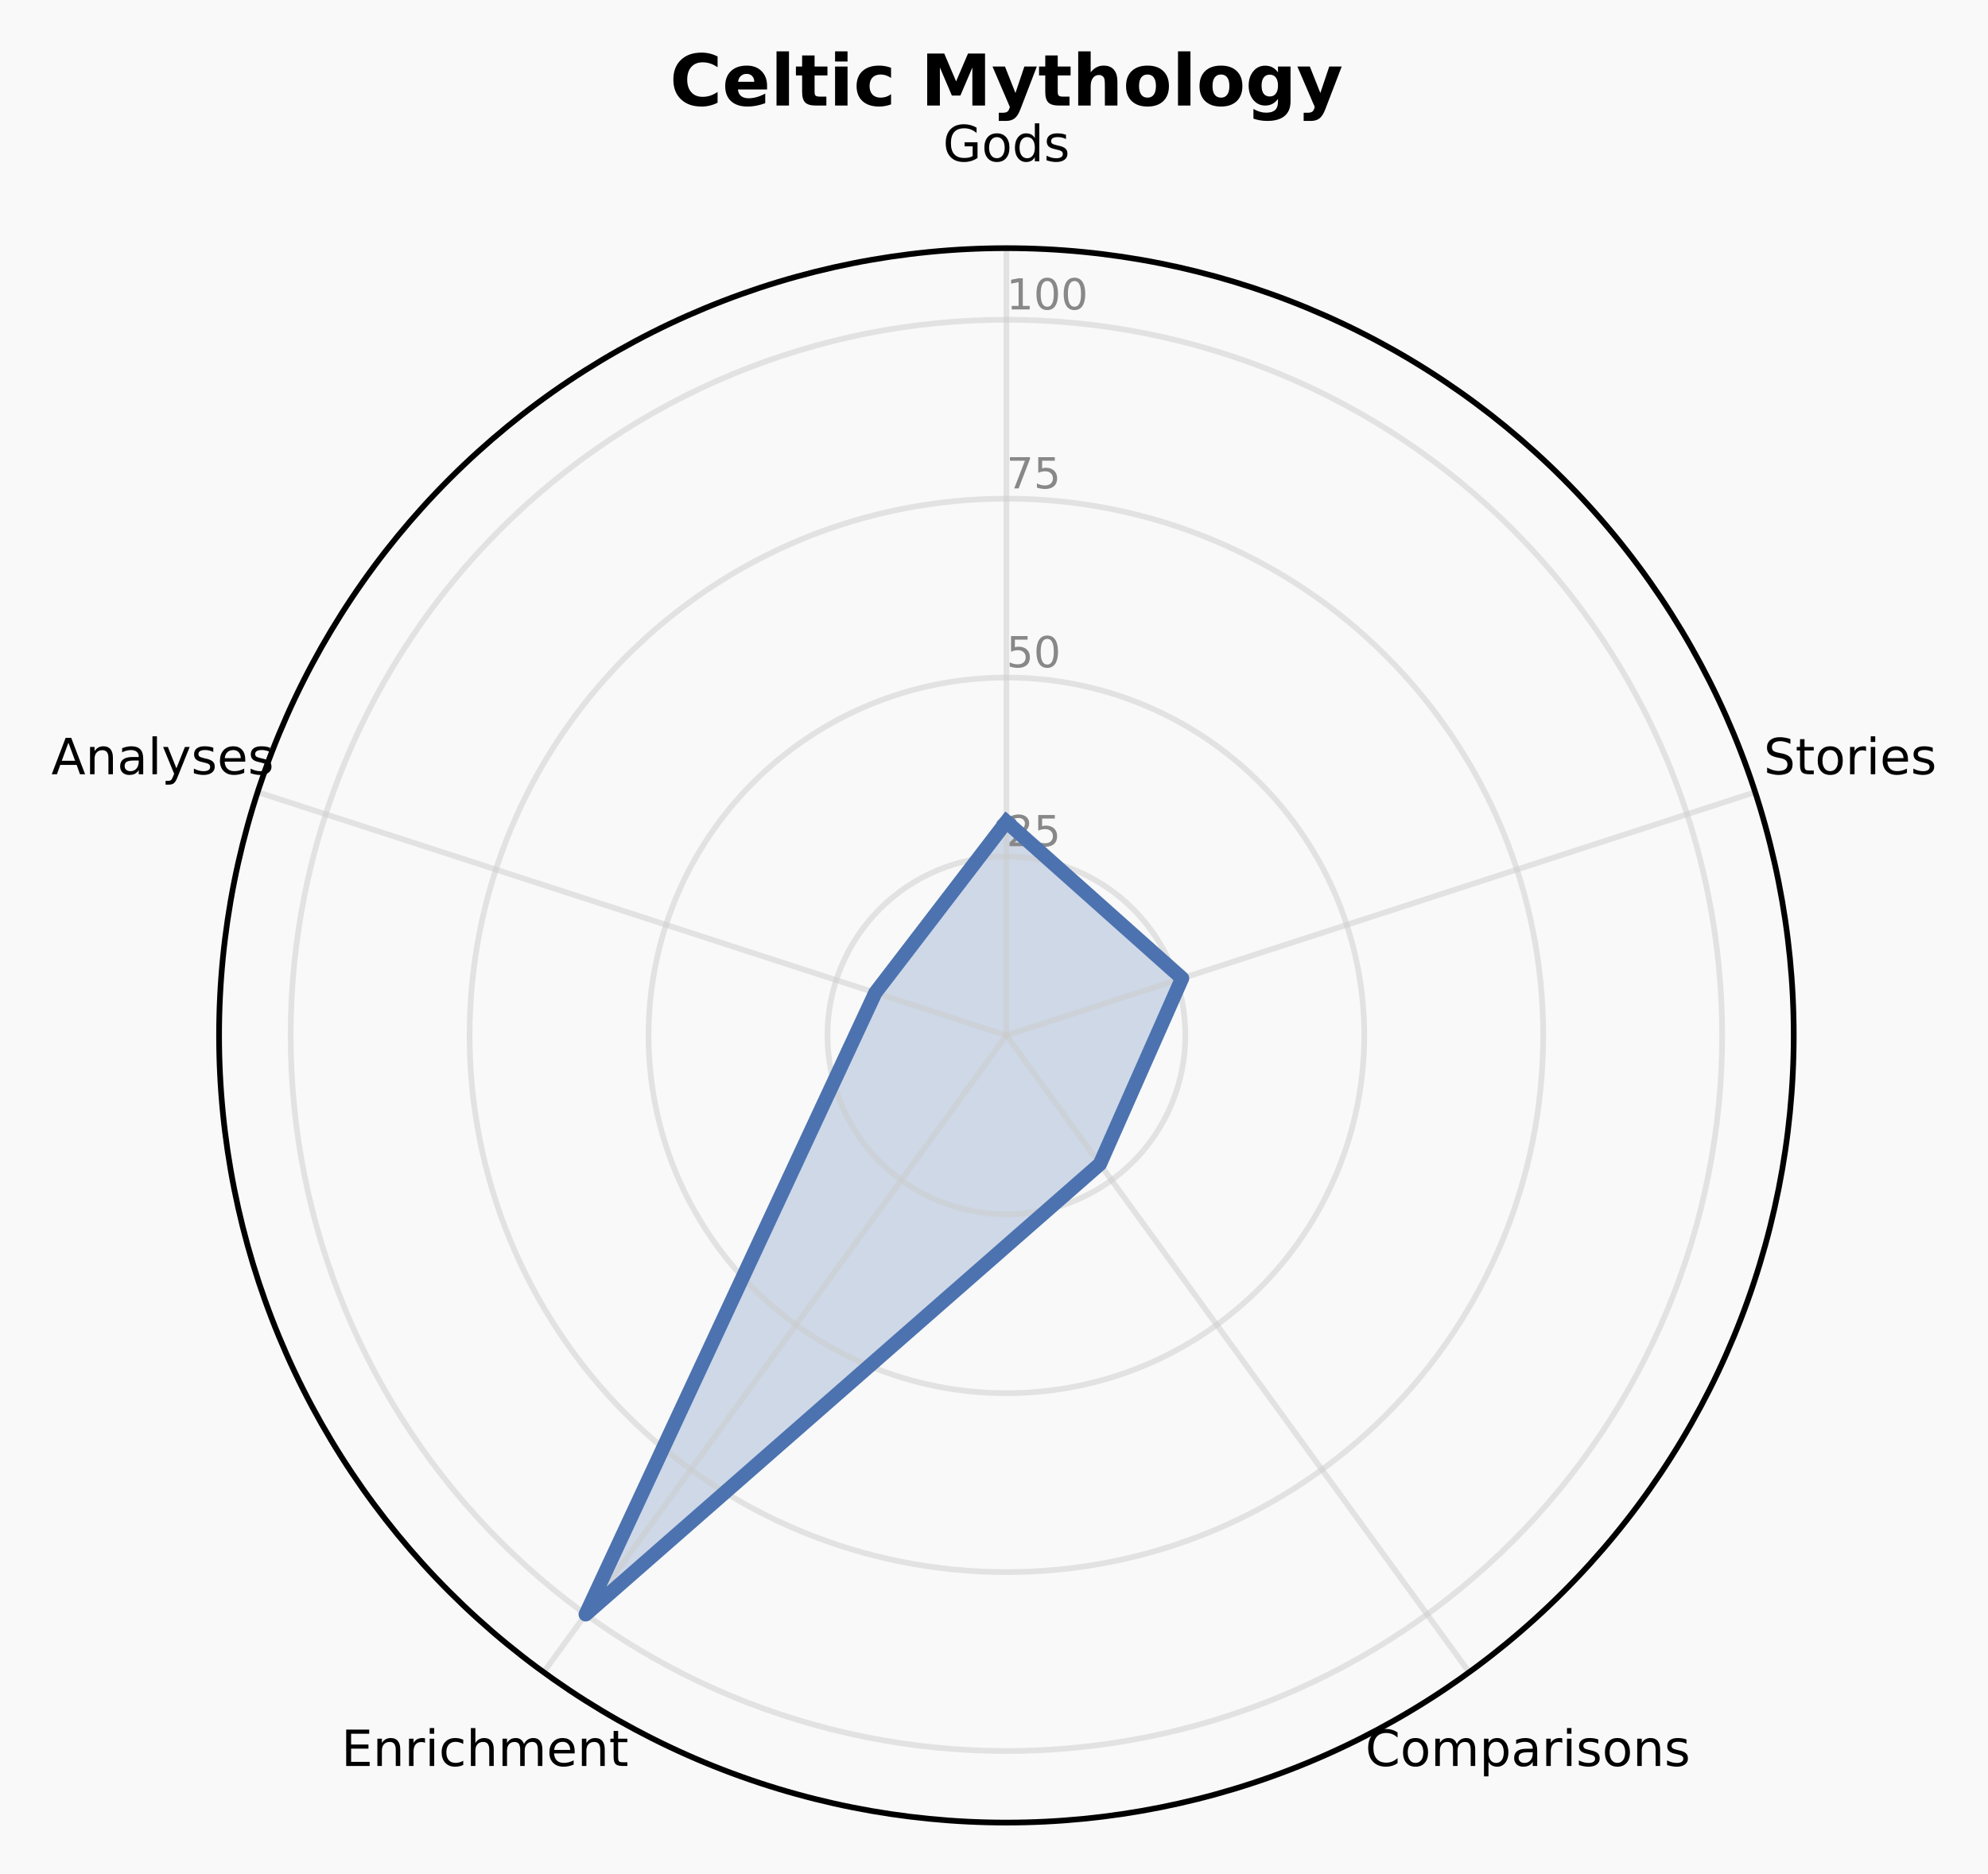
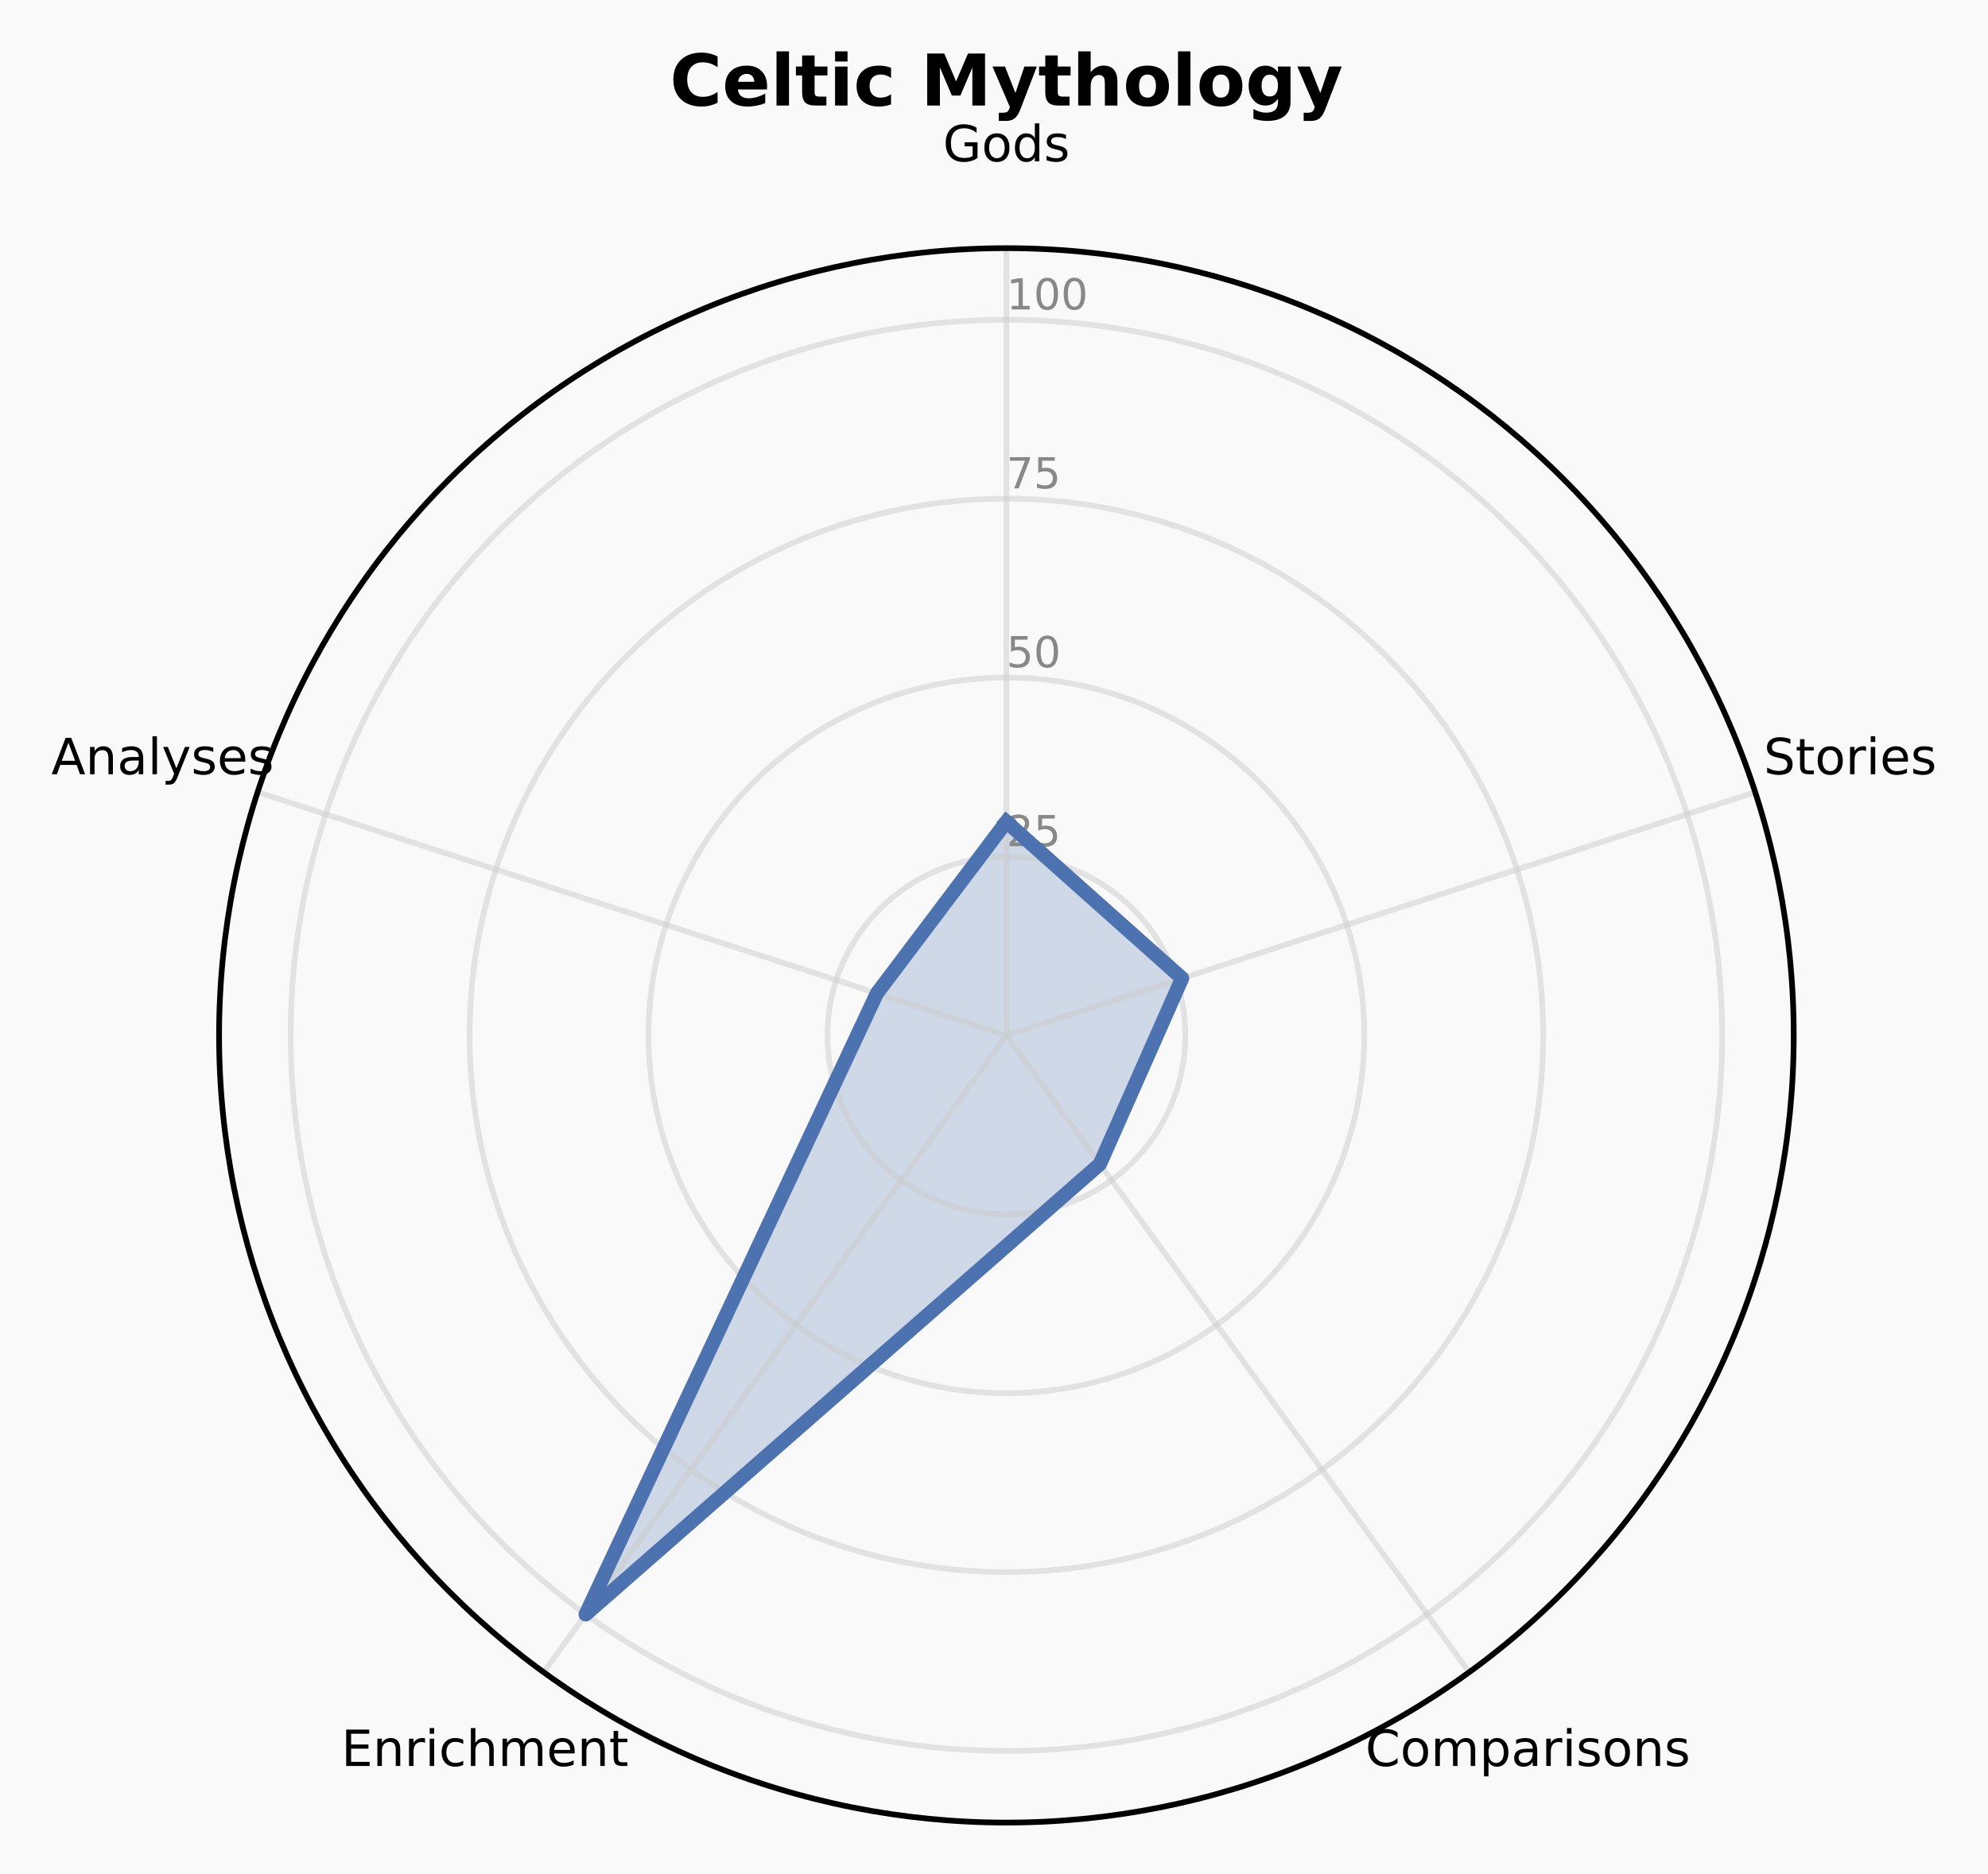
<svg xmlns="http://www.w3.org/2000/svg" xmlns:xlink="http://www.w3.org/1999/xlink" width="278.709pt" height="262.758pt" viewBox="0 0 278.709 262.758" version="1.1">
  <defs>
    <style type="text/css">*{stroke-linejoin: round; stroke-linecap: butt}</style>
  </defs>
  <g id="figure_1">
    <g id="patch_1">
      <path d="M 0 262.758  L 278.709 262.758  L 278.709 0  L 0 0  z " style="fill: #f9f9f9" />
    </g>
    <g id="axes_1">
      <g id="patch_2">
        <path d="M 251.473 145.178  C 251.473 130.683 248.618 116.329 243.071 102.938  C 237.524 89.546 229.393 77.377 219.143 67.128  C 208.894 56.878 196.725 48.748 183.334 43.201  C 169.942 37.654 155.588 34.798 141.093 34.798  C 126.598 34.798 112.244 37.654 98.853 43.201  C 85.461 48.748 73.293 56.878 63.043 67.128  C 52.794 77.377 44.663 89.546 39.116 102.938  C 33.569 116.329 30.714 130.683 30.714 145.178  C 30.714 159.673 33.569 174.027 39.116 187.418  C 44.663 200.81 52.794 212.979 63.043 223.228  C 73.293 233.478 85.461 241.609 98.853 247.155  C 112.244 252.702 126.598 255.558 141.093 255.558  C 155.588 255.558 169.942 252.702 183.334 247.155  C 196.725 241.609 208.894 233.478 219.143 223.228  C 229.393 212.979 237.524 200.81 243.071 187.418  C 248.618 174.027 251.473 159.673 251.473 145.178  M 141.093 145.178  C 141.093 145.178 141.093 145.178 141.093 145.178  C 141.093 145.178 141.093 145.178 141.093 145.178  C 141.093 145.178 141.093 145.178 141.093 145.178  C 141.093 145.178 141.093 145.178 141.093 145.178  C 141.093 145.178 141.093 145.178 141.093 145.178  C 141.093 145.178 141.093 145.178 141.093 145.178  C 141.093 145.178 141.093 145.178 141.093 145.178  C 141.093 145.178 141.093 145.178 141.093 145.178  C 141.093 145.178 141.093 145.178 141.093 145.178  C 141.093 145.178 141.093 145.178 141.093 145.178  C 141.093 145.178 141.093 145.178 141.093 145.178  C 141.093 145.178 141.093 145.178 141.093 145.178  C 141.093 145.178 141.093 145.178 141.093 145.178  C 141.093 145.178 141.093 145.178 141.093 145.178  C 141.093 145.178 141.093 145.178 141.093 145.178  C 141.093 145.178 141.093 145.178 141.093 145.178  z " style="fill: #f9f9f9" />
      </g>
      <g id="patch_3">
-         <path d="M 141.093 115.224  L 165.721 137.176  L 154.2 163.218  L 82.112 226.359  L 122.718 139.207  z " clip-path="url(#p49d25f584b)" style="fill: #4c72b0; opacity: 0.25; stroke: #4c72b0; stroke-linejoin: miter" />
+         <path d="M 141.093 115.224  L 165.721 137.176  L 154.2 163.218  L 82.112 226.359  L 122.943 139.281  z " clip-path="url(#pc74f98b4a0)" style="fill: #4c72b0; opacity: 0.25; stroke: #4c72b0; stroke-linejoin: miter" />
      </g>
      <g id="matplotlib.axis_1">
        <g id="xtick_1">
          <g id="line2d_1">
-             <path d="M 141.093 145.178  L 141.093 34.798  " clip-path="url(#p49d25f584b)" style="fill: none; stroke: #cccccc; stroke-opacity: 0.5; stroke-width: 0.8; stroke-linecap: square" />
+             <path d="M 141.093 145.178  L 141.093 34.798  " clip-path="url(#pc74f98b4a0)" style="fill: none; stroke: #cccccc; stroke-opacity: 0.5; stroke-width: 0.8; stroke-linecap: square" />
          </g>
          <g id="text_1">
            <g transform="translate(132.1945 22.61707) scale(0.07 -0.07)">
              <defs>
                <path id="DejaVuSans-2a" d="M 3809 666  L 3809 1919  L 2778 1919  L 2778 2438  L 4434 2438  L 4434 434  Q 4069 175 3628 42  Q 3188 -91 2688 -91  Q 1594 -91 976 548  Q 359 1188 359 2328  Q 359 3472 976 4111  Q 1594 4750 2688 4750  Q 3144 4750 3555 4637  Q 3966 4525 4313 4306  L 4313 3634  Q 3963 3931 3569 4081  Q 3175 4231 2741 4231  Q 1884 4231 1454 3753  Q 1025 3275 1025 2328  Q 1025 1384 1454 906  Q 1884 428 2741 428  Q 3075 428 3337 486  Q 3600 544 3809 666  z " transform="scale(0.015625)" />
                <path id="DejaVuSans-52" d="M 1959 3097  Q 1497 3097 1228 2736  Q 959 2375 959 1747  Q 959 1119 1226 758  Q 1494 397 1959 397  Q 2419 397 2687 759  Q 2956 1122 2956 1747  Q 2956 2369 2687 2733  Q 2419 3097 1959 3097  z M 1959 3584  Q 2709 3584 3137 3096  Q 3566 2609 3566 1747  Q 3566 888 3137 398  Q 2709 -91 1959 -91  Q 1206 -91 779 398  Q 353 888 353 1747  Q 353 2609 779 3096  Q 1206 3584 1959 3584  z " transform="scale(0.015625)" />
                <path id="DejaVuSans-47" d="M 2906 2969  L 2906 4863  L 3481 4863  L 3481 0  L 2906 0  L 2906 525  Q 2725 213 2448 61  Q 2172 -91 1784 -91  Q 1150 -91 751 415  Q 353 922 353 1747  Q 353 2572 751 3078  Q 1150 3584 1784 3584  Q 2172 3584 2448 3432  Q 2725 3281 2906 2969  z M 947 1747  Q 947 1113 1208 752  Q 1469 391 1925 391  Q 2381 391 2643 752  Q 2906 1113 2906 1747  Q 2906 2381 2643 2742  Q 2381 3103 1925 3103  Q 1469 3103 1208 2742  Q 947 2381 947 1747  z " transform="scale(0.015625)" />
                <path id="DejaVuSans-56" d="M 2834 3397  L 2834 2853  Q 2591 2978 2328 3040  Q 2066 3103 1784 3103  Q 1356 3103 1142 2972  Q 928 2841 928 2578  Q 928 2378 1081 2264  Q 1234 2150 1697 2047  L 1894 2003  Q 2506 1872 2764 1633  Q 3022 1394 3022 966  Q 3022 478 2636 193  Q 2250 -91 1575 -91  Q 1294 -91 989 -36  Q 684 19 347 128  L 347 722  Q 666 556 975 473  Q 1284 391 1588 391  Q 1994 391 2212 530  Q 2431 669 2431 922  Q 2431 1156 2273 1281  Q 2116 1406 1581 1522  L 1381 1569  Q 847 1681 609 1914  Q 372 2147 372 2553  Q 372 3047 722 3315  Q 1072 3584 1716 3584  Q 2034 3584 2315 3537  Q 2597 3491 2834 3397  z " transform="scale(0.015625)" />
              </defs>
              <use xlink:href="#DejaVuSans-2a" />
              <use xlink:href="#DejaVuSans-52" transform="translate(77.48438 0)" />
              <use xlink:href="#DejaVuSans-47" transform="translate(138.6719 0)" />
              <use xlink:href="#DejaVuSans-56" transform="translate(202.1562 0)" />
            </g>
          </g>
        </g>
        <g id="xtick_2">
          <g id="line2d_2">
-             <path d="M 141.093 145.178  L 246.07 111.069  " clip-path="url(#p49d25f584b)" style="fill: none; stroke: #cccccc; stroke-opacity: 0.5; stroke-width: 0.8; stroke-linecap: square" />
+             <path d="M 141.093 145.178  L 246.07 111.069  " clip-path="url(#pc74f98b4a0)" style="fill: none; stroke: #cccccc; stroke-opacity: 0.5; stroke-width: 0.8; stroke-linecap: square" />
          </g>
          <g id="text_2">
            <g transform="translate(247.2616 108.5613) scale(0.07 -0.07)">
              <defs>
                <path id="DejaVuSans-36" d="M 3425 4513  L 3425 3897  Q 3066 4069 2747 4153  Q 2428 4238 2131 4238  Q 1616 4238 1336 4038  Q 1056 3838 1056 3469  Q 1056 3159 1242 3001  Q 1428 2844 1947 2747  L 2328 2669  Q 3034 2534 3370 2195  Q 3706 1856 3706 1288  Q 3706 609 3251 259  Q 2797 -91 1919 -91  Q 1588 -91 1214 -16  Q 841 59 441 206  L 441 856  Q 825 641 1194 531  Q 1563 422 1919 422  Q 2459 422 2753 634  Q 3047 847 3047 1241  Q 3047 1584 2836 1778  Q 2625 1972 2144 2069  L 1759 2144  Q 1053 2284 737 2584  Q 422 2884 422 3419  Q 422 4038 858 4394  Q 1294 4750 2059 4750  Q 2388 4750 2728 4690  Q 3069 4631 3425 4513  z " transform="scale(0.015625)" />
                <path id="DejaVuSans-57" d="M 1172 4494  L 1172 3500  L 2356 3500  L 2356 3053  L 1172 3053  L 1172 1153  Q 1172 725 1289 603  Q 1406 481 1766 481  L 2356 481  L 2356 0  L 1766 0  Q 1100 0 847 248  Q 594 497 594 1153  L 594 3053  L 172 3053  L 172 3500  L 594 3500  L 594 4494  L 1172 4494  z " transform="scale(0.015625)" />
                <path id="DejaVuSans-55" d="M 2631 2963  Q 2534 3019 2420 3045  Q 2306 3072 2169 3072  Q 1681 3072 1420 2755  Q 1159 2438 1159 1844  L 1159 0  L 581 0  L 581 3500  L 1159 3500  L 1159 2956  Q 1341 3275 1631 3429  Q 1922 3584 2338 3584  Q 2397 3584 2469 3576  Q 2541 3569 2628 3553  L 2631 2963  z " transform="scale(0.015625)" />
                <path id="DejaVuSans-4c" d="M 603 3500  L 1178 3500  L 1178 0  L 603 0  L 603 3500  z M 603 4863  L 1178 4863  L 1178 4134  L 603 4134  L 603 4863  z " transform="scale(0.015625)" />
                <path id="DejaVuSans-48" d="M 3597 1894  L 3597 1613  L 953 1613  Q 991 1019 1311 708  Q 1631 397 2203 397  Q 2534 397 2845 478  Q 3156 559 3463 722  L 3463 178  Q 3153 47 2828 -22  Q 2503 -91 2169 -91  Q 1331 -91 842 396  Q 353 884 353 1716  Q 353 2575 817 3079  Q 1281 3584 2069 3584  Q 2775 3584 3186 3129  Q 3597 2675 3597 1894  z M 3022 2063  Q 3016 2534 2758 2815  Q 2500 3097 2075 3097  Q 1594 3097 1305 2825  Q 1016 2553 972 2059  L 3022 2063  z " transform="scale(0.015625)" />
              </defs>
              <use xlink:href="#DejaVuSans-36" />
              <use xlink:href="#DejaVuSans-57" transform="translate(63.48438 0)" />
              <use xlink:href="#DejaVuSans-52" transform="translate(102.6875 0)" />
              <use xlink:href="#DejaVuSans-55" transform="translate(163.875 0)" />
              <use xlink:href="#DejaVuSans-4c" transform="translate(204.9844 0)" />
              <use xlink:href="#DejaVuSans-48" transform="translate(232.7656 0)" />
              <use xlink:href="#DejaVuSans-56" transform="translate(294.2969 0)" />
            </g>
          </g>
        </g>
        <g id="xtick_3">
          <g id="line2d_3">
-             <path d="M 141.093 145.178  L 205.973 234.477  " clip-path="url(#p49d25f584b)" style="fill: none; stroke: #cccccc; stroke-opacity: 0.5; stroke-width: 0.8; stroke-linecap: square" />
+             <path d="M 141.093 145.178  L 205.973 234.477  " clip-path="url(#pc74f98b4a0)" style="fill: none; stroke: #cccccc; stroke-opacity: 0.5; stroke-width: 0.8; stroke-linecap: square" />
          </g>
          <g id="text_3">
            <g transform="translate(191.4228 247.6219) scale(0.07 -0.07)">
              <defs>
                <path id="DejaVuSans-26" d="M 4122 4306  L 4122 3641  Q 3803 3938 3442 4084  Q 3081 4231 2675 4231  Q 1875 4231 1450 3742  Q 1025 3253 1025 2328  Q 1025 1406 1450 917  Q 1875 428 2675 428  Q 3081 428 3442 575  Q 3803 722 4122 1019  L 4122 359  Q 3791 134 3420 21  Q 3050 -91 2638 -91  Q 1578 -91 968 557  Q 359 1206 359 2328  Q 359 3453 968 4101  Q 1578 4750 2638 4750  Q 3056 4750 3426 4639  Q 3797 4528 4122 4306  z " transform="scale(0.015625)" />
                <path id="DejaVuSans-50" d="M 3328 2828  Q 3544 3216 3844 3400  Q 4144 3584 4550 3584  Q 5097 3584 5394 3201  Q 5691 2819 5691 2113  L 5691 0  L 5113 0  L 5113 2094  Q 5113 2597 4934 2840  Q 4756 3084 4391 3084  Q 3944 3084 3684 2787  Q 3425 2491 3425 1978  L 3425 0  L 2847 0  L 2847 2094  Q 2847 2600 2669 2842  Q 2491 3084 2119 3084  Q 1678 3084 1418 2786  Q 1159 2488 1159 1978  L 1159 0  L 581 0  L 581 3500  L 1159 3500  L 1159 2956  Q 1356 3278 1631 3431  Q 1906 3584 2284 3584  Q 2666 3584 2933 3390  Q 3200 3197 3328 2828  z " transform="scale(0.015625)" />
                <path id="DejaVuSans-53" d="M 1159 525  L 1159 -1331  L 581 -1331  L 581 3500  L 1159 3500  L 1159 2969  Q 1341 3281 1617 3432  Q 1894 3584 2278 3584  Q 2916 3584 3314 3078  Q 3713 2572 3713 1747  Q 3713 922 3314 415  Q 2916 -91 2278 -91  Q 1894 -91 1617 61  Q 1341 213 1159 525  z M 3116 1747  Q 3116 2381 2855 2742  Q 2594 3103 2138 3103  Q 1681 3103 1420 2742  Q 1159 2381 1159 1747  Q 1159 1113 1420 752  Q 1681 391 2138 391  Q 2594 391 2855 752  Q 3116 1113 3116 1747  z " transform="scale(0.015625)" />
                <path id="DejaVuSans-44" d="M 2194 1759  Q 1497 1759 1228 1600  Q 959 1441 959 1056  Q 959 750 1161 570  Q 1363 391 1709 391  Q 2188 391 2477 730  Q 2766 1069 2766 1631  L 2766 1759  L 2194 1759  z M 3341 1997  L 3341 0  L 2766 0  L 2766 531  Q 2569 213 2275 61  Q 1981 -91 1556 -91  Q 1019 -91 701 211  Q 384 513 384 1019  Q 384 1609 779 1909  Q 1175 2209 1959 2209  L 2766 2209  L 2766 2266  Q 2766 2663 2505 2880  Q 2244 3097 1772 3097  Q 1472 3097 1187 3025  Q 903 2953 641 2809  L 641 3341  Q 956 3463 1253 3523  Q 1550 3584 1831 3584  Q 2591 3584 2966 3190  Q 3341 2797 3341 1997  z " transform="scale(0.015625)" />
                <path id="DejaVuSans-51" d="M 3513 2113  L 3513 0  L 2938 0  L 2938 2094  Q 2938 2591 2744 2837  Q 2550 3084 2163 3084  Q 1697 3084 1428 2787  Q 1159 2491 1159 1978  L 1159 0  L 581 0  L 581 3500  L 1159 3500  L 1159 2956  Q 1366 3272 1645 3428  Q 1925 3584 2291 3584  Q 2894 3584 3203 3211  Q 3513 2838 3513 2113  z " transform="scale(0.015625)" />
              </defs>
              <use xlink:href="#DejaVuSans-26" />
              <use xlink:href="#DejaVuSans-52" transform="translate(69.82812 0)" />
              <use xlink:href="#DejaVuSans-50" transform="translate(131.0156 0)" />
              <use xlink:href="#DejaVuSans-53" transform="translate(228.4219 0)" />
              <use xlink:href="#DejaVuSans-44" transform="translate(291.9062 0)" />
              <use xlink:href="#DejaVuSans-55" transform="translate(353.1875 0)" />
              <use xlink:href="#DejaVuSans-4c" transform="translate(394.2969 0)" />
              <use xlink:href="#DejaVuSans-56" transform="translate(422.0781 0)" />
              <use xlink:href="#DejaVuSans-52" transform="translate(474.1719 0)" />
              <use xlink:href="#DejaVuSans-51" transform="translate(535.3594 0)" />
              <use xlink:href="#DejaVuSans-56" transform="translate(598.7344 0)" />
            </g>
          </g>
        </g>
        <g id="xtick_4">
          <g id="line2d_4">
-             <path d="M 141.093 145.178  L 76.214 234.477  " clip-path="url(#p49d25f584b)" style="fill: none; stroke: #cccccc; stroke-opacity: 0.5; stroke-width: 0.8; stroke-linecap: square" />
+             <path d="M 141.093 145.178  L 76.214 234.477  " clip-path="url(#pc74f98b4a0)" style="fill: none; stroke: #cccccc; stroke-opacity: 0.5; stroke-width: 0.8; stroke-linecap: square" />
          </g>
          <g id="text_4">
            <g transform="translate(47.8483 247.6219) scale(0.07 -0.07)">
              <defs>
                <path id="DejaVuSans-28" d="M 628 4666  L 3578 4666  L 3578 4134  L 1259 4134  L 1259 2753  L 3481 2753  L 3481 2222  L 1259 2222  L 1259 531  L 3634 531  L 3634 0  L 628 0  L 628 4666  z " transform="scale(0.015625)" />
                <path id="DejaVuSans-46" d="M 3122 3366  L 3122 2828  Q 2878 2963 2633 3030  Q 2388 3097 2138 3097  Q 1578 3097 1268 2742  Q 959 2388 959 1747  Q 959 1106 1268 751  Q 1578 397 2138 397  Q 2388 397 2633 464  Q 2878 531 3122 666  L 3122 134  Q 2881 22 2623 -34  Q 2366 -91 2075 -91  Q 1284 -91 818 406  Q 353 903 353 1747  Q 353 2603 823 3093  Q 1294 3584 2113 3584  Q 2378 3584 2631 3529  Q 2884 3475 3122 3366  z " transform="scale(0.015625)" />
                <path id="DejaVuSans-4b" d="M 3513 2113  L 3513 0  L 2938 0  L 2938 2094  Q 2938 2591 2744 2837  Q 2550 3084 2163 3084  Q 1697 3084 1428 2787  Q 1159 2491 1159 1978  L 1159 0  L 581 0  L 581 4863  L 1159 4863  L 1159 2956  Q 1366 3272 1645 3428  Q 1925 3584 2291 3584  Q 2894 3584 3203 3211  Q 3513 2838 3513 2113  z " transform="scale(0.015625)" />
              </defs>
              <use xlink:href="#DejaVuSans-28" />
              <use xlink:href="#DejaVuSans-51" transform="translate(63.1875 0)" />
              <use xlink:href="#DejaVuSans-55" transform="translate(126.5625 0)" />
              <use xlink:href="#DejaVuSans-4c" transform="translate(167.6719 0)" />
              <use xlink:href="#DejaVuSans-46" transform="translate(195.4531 0)" />
              <use xlink:href="#DejaVuSans-4b" transform="translate(250.4375 0)" />
              <use xlink:href="#DejaVuSans-50" transform="translate(313.8125 0)" />
              <use xlink:href="#DejaVuSans-48" transform="translate(411.2188 0)" />
              <use xlink:href="#DejaVuSans-51" transform="translate(472.75 0)" />
              <use xlink:href="#DejaVuSans-57" transform="translate(536.125 0)" />
            </g>
          </g>
        </g>
        <g id="xtick_5">
          <g id="line2d_5">
-             <path d="M 141.093 145.178  L 36.116 111.069  " clip-path="url(#p49d25f584b)" style="fill: none; stroke: #cccccc; stroke-opacity: 0.5; stroke-width: 0.8; stroke-linecap: square" />
+             <path d="M 141.093 145.178  L 36.116 111.069  " clip-path="url(#pc74f98b4a0)" style="fill: none; stroke: #cccccc; stroke-opacity: 0.5; stroke-width: 0.8; stroke-linecap: square" />
          </g>
          <g id="text_5">
            <g transform="translate(7.2 108.5613) scale(0.07 -0.07)">
              <defs>
                <path id="DejaVuSans-24" d="M 2188 4044  L 1331 1722  L 3047 1722  L 2188 4044  z M 1831 4666  L 2547 4666  L 4325 0  L 3669 0  L 3244 1197  L 1141 1197  L 716 0  L 50 0  L 1831 4666  z " transform="scale(0.015625)" />
                <path id="DejaVuSans-4f" d="M 603 4863  L 1178 4863  L 1178 0  L 603 0  L 603 4863  z " transform="scale(0.015625)" />
                <path id="DejaVuSans-5c" d="M 2059 -325  Q 1816 -950 1584 -1140  Q 1353 -1331 966 -1331  L 506 -1331  L 506 -850  L 844 -850  Q 1081 -850 1212 -737  Q 1344 -625 1503 -206  L 1606 56  L 191 3500  L 800 3500  L 1894 763  L 2988 3500  L 3597 3500  L 2059 -325  z " transform="scale(0.015625)" />
              </defs>
              <use xlink:href="#DejaVuSans-24" />
              <use xlink:href="#DejaVuSans-51" transform="translate(68.40625 0)" />
              <use xlink:href="#DejaVuSans-44" transform="translate(131.7812 0)" />
              <use xlink:href="#DejaVuSans-4f" transform="translate(193.0625 0)" />
              <use xlink:href="#DejaVuSans-5c" transform="translate(220.8438 0)" />
              <use xlink:href="#DejaVuSans-56" transform="translate(280.0312 0)" />
              <use xlink:href="#DejaVuSans-48" transform="translate(332.125 0)" />
              <use xlink:href="#DejaVuSans-56" transform="translate(393.6562 0)" />
            </g>
          </g>
        </g>
      </g>
      <g id="matplotlib.axis_2">
        <g id="ytick_1">
          <g id="line2d_6">
-             <path d="M 141.093 120.092  C 144.388 120.092 147.65 120.741 150.693 122.001  C 153.737 123.262 156.503 125.11 158.832 127.439  C 161.161 129.769 163.009 132.534 164.27 135.578  C 165.531 138.621 166.18 141.884 166.18 145.178  C 166.18 148.472 165.531 151.735 164.27 154.778  C 163.009 157.822 161.161 160.587 158.832 162.917  C 156.503 165.246 153.737 167.094 150.693 168.355  C 147.65 169.615 144.388 170.264 141.093 170.264  C 137.799 170.264 134.537 169.615 131.493 168.355  C 128.45 167.094 125.684 165.246 123.355 162.917  C 121.025 160.587 119.177 157.822 117.917 154.778  C 116.656 151.735 116.007 148.472 116.007 145.178  C 116.007 141.884 116.656 138.621 117.917 135.578  C 119.177 132.534 121.025 129.769 123.355 127.439  C 125.684 125.11 128.45 123.262 131.493 122.001  C 134.537 120.741 137.799 120.092 141.093 120.092  " clip-path="url(#p49d25f584b)" style="fill: none; stroke: #cccccc; stroke-opacity: 0.5; stroke-width: 0.8; stroke-linecap: square" />
+             <path d="M 141.093 120.092  C 144.388 120.092 147.65 120.741 150.693 122.001  C 153.737 123.262 156.503 125.11 158.832 127.439  C 161.161 129.769 163.009 132.534 164.27 135.578  C 165.531 138.621 166.18 141.884 166.18 145.178  C 166.18 148.472 165.531 151.735 164.27 154.778  C 163.009 157.822 161.161 160.587 158.832 162.917  C 156.503 165.246 153.737 167.094 150.693 168.355  C 147.65 169.615 144.388 170.264 141.093 170.264  C 137.799 170.264 134.537 169.615 131.493 168.355  C 128.45 167.094 125.684 165.246 123.355 162.917  C 121.025 160.587 119.177 157.822 117.917 154.778  C 116.656 151.735 116.007 148.472 116.007 145.178  C 116.007 141.884 116.656 138.621 117.917 135.578  C 119.177 132.534 121.025 129.769 123.355 127.439  C 125.684 125.11 128.45 123.262 131.493 122.001  C 134.537 120.741 137.799 120.092 141.093 120.092  " clip-path="url(#pc74f98b4a0)" style="fill: none; stroke: #cccccc; stroke-opacity: 0.5; stroke-width: 0.8; stroke-linecap: square" />
          </g>
          <g id="text_6">
            <g style="fill: #888888" transform="translate(141.0933 118.6504) scale(0.06 -0.06)">
              <defs>
                <path id="DejaVuSans-15" d="M 1228 531  L 3431 531  L 3431 0  L 469 0  L 469 531  Q 828 903 1448 1529  Q 2069 2156 2228 2338  Q 2531 2678 2651 2914  Q 2772 3150 2772 3378  Q 2772 3750 2511 3984  Q 2250 4219 1831 4219  Q 1534 4219 1204 4116  Q 875 4013 500 3803  L 500 4441  Q 881 4594 1212 4672  Q 1544 4750 1819 4750  Q 2544 4750 2975 4387  Q 3406 4025 3406 3419  Q 3406 3131 3298 2873  Q 3191 2616 2906 2266  Q 2828 2175 2409 1742  Q 1991 1309 1228 531  z " transform="scale(0.015625)" />
                <path id="DejaVuSans-18" d="M 691 4666  L 3169 4666  L 3169 4134  L 1269 4134  L 1269 2991  Q 1406 3038 1543 3061  Q 1681 3084 1819 3084  Q 2600 3084 3056 2656  Q 3513 2228 3513 1497  Q 3513 744 3044 326  Q 2575 -91 1722 -91  Q 1428 -91 1123 -41  Q 819 9 494 109  L 494 744  Q 775 591 1075 516  Q 1375 441 1709 441  Q 2250 441 2565 725  Q 2881 1009 2881 1497  Q 2881 1984 2565 2268  Q 2250 2553 1709 2553  Q 1456 2553 1204 2497  Q 953 2441 691 2322  L 691 4666  z " transform="scale(0.015625)" />
              </defs>
              <use xlink:href="#DejaVuSans-15" />
              <use xlink:href="#DejaVuSans-18" transform="translate(63.625 0)" />
            </g>
          </g>
        </g>
        <g id="ytick_2">
          <g id="line2d_7">
-             <path d="M 141.093 95.005  C 147.682 95.005 154.206 96.303 160.293 98.825  C 166.381 101.346 171.912 105.042 176.571 109.701  C 181.229 114.36 184.925 119.891 187.447 125.978  C 189.968 132.065 191.266 138.589 191.266 145.178  C 191.266 151.767 189.968 158.291 187.447 164.378  C 184.925 170.465 181.229 175.997 176.571 180.655  C 171.912 185.314 166.381 189.01 160.293 191.531  C 154.206 194.053 147.682 195.351 141.093 195.351  C 134.505 195.351 127.98 194.053 121.893 191.531  C 115.806 189.01 110.275 185.314 105.616 180.655  C 100.957 175.997 97.261 170.465 94.74 164.378  C 92.219 158.291 90.921 151.767 90.921 145.178  C 90.921 138.589 92.219 132.065 94.74 125.978  C 97.261 119.891 100.957 114.36 105.616 109.701  C 110.275 105.042 115.806 101.346 121.893 98.825  C 127.98 96.303 134.505 95.005 141.093 95.005  " clip-path="url(#p49d25f584b)" style="fill: none; stroke: #cccccc; stroke-opacity: 0.5; stroke-width: 0.8; stroke-linecap: square" />
+             <path d="M 141.093 95.005  C 147.682 95.005 154.206 96.303 160.293 98.825  C 166.381 101.346 171.912 105.042 176.571 109.701  C 181.229 114.36 184.925 119.891 187.447 125.978  C 189.968 132.065 191.266 138.589 191.266 145.178  C 191.266 151.767 189.968 158.291 187.447 164.378  C 184.925 170.465 181.229 175.997 176.571 180.655  C 171.912 185.314 166.381 189.01 160.293 191.531  C 154.206 194.053 147.682 195.351 141.093 195.351  C 134.505 195.351 127.98 194.053 121.893 191.531  C 115.806 189.01 110.275 185.314 105.616 180.655  C 100.957 175.997 97.261 170.465 94.74 164.378  C 92.219 158.291 90.921 151.767 90.921 145.178  C 90.921 138.589 92.219 132.065 94.74 125.978  C 97.261 119.891 100.957 114.36 105.616 109.701  C 110.275 105.042 115.806 101.346 121.893 98.825  C 127.98 96.303 134.505 95.005 141.093 95.005  " clip-path="url(#pc74f98b4a0)" style="fill: none; stroke: #cccccc; stroke-opacity: 0.5; stroke-width: 0.8; stroke-linecap: square" />
          </g>
          <g id="text_7">
            <g style="fill: #888888" transform="translate(141.0933 93.56408) scale(0.06 -0.06)">
              <defs>
                <path id="DejaVuSans-13" d="M 2034 4250  Q 1547 4250 1301 3770  Q 1056 3291 1056 2328  Q 1056 1369 1301 889  Q 1547 409 2034 409  Q 2525 409 2770 889  Q 3016 1369 3016 2328  Q 3016 3291 2770 3770  Q 2525 4250 2034 4250  z M 2034 4750  Q 2819 4750 3233 4129  Q 3647 3509 3647 2328  Q 3647 1150 3233 529  Q 2819 -91 2034 -91  Q 1250 -91 836 529  Q 422 1150 422 2328  Q 422 3509 836 4129  Q 1250 4750 2034 4750  z " transform="scale(0.015625)" />
              </defs>
              <use xlink:href="#DejaVuSans-18" />
              <use xlink:href="#DejaVuSans-13" transform="translate(63.625 0)" />
            </g>
          </g>
        </g>
        <g id="ytick_3">
          <g id="line2d_8">
-             <path d="M 141.093 69.919  C 150.976 69.919 160.763 71.866 169.894 75.648  C 179.024 79.43 187.321 84.974 194.309 91.962  C 201.298 98.95 206.841 107.247 210.623 116.378  C 214.405 125.508 216.352 135.295 216.352 145.178  C 216.352 155.061 214.405 164.848 210.623 173.978  C 206.841 183.109 201.298 191.406 194.309 198.394  C 187.321 205.382 179.024 210.926 169.894 214.708  C 160.763 218.49 150.976 220.437 141.093 220.437  C 131.21 220.437 121.424 218.49 112.293 214.708  C 103.162 210.926 94.866 205.382 87.877 198.394  C 80.889 191.406 75.345 183.109 71.563 173.978  C 67.781 164.848 65.834 155.061 65.834 145.178  C 65.834 135.295 67.781 125.508 71.563 116.378  C 75.345 107.247 80.889 98.95 87.877 91.962  C 94.866 84.974 103.162 79.43 112.293 75.648  C 121.424 71.866 131.21 69.919 141.093 69.919  " clip-path="url(#p49d25f584b)" style="fill: none; stroke: #cccccc; stroke-opacity: 0.5; stroke-width: 0.8; stroke-linecap: square" />
+             <path d="M 141.093 69.919  C 150.976 69.919 160.763 71.866 169.894 75.648  C 179.024 79.43 187.321 84.974 194.309 91.962  C 201.298 98.95 206.841 107.247 210.623 116.378  C 214.405 125.508 216.352 135.295 216.352 145.178  C 216.352 155.061 214.405 164.848 210.623 173.978  C 206.841 183.109 201.298 191.406 194.309 198.394  C 187.321 205.382 179.024 210.926 169.894 214.708  C 160.763 218.49 150.976 220.437 141.093 220.437  C 131.21 220.437 121.424 218.49 112.293 214.708  C 103.162 210.926 94.866 205.382 87.877 198.394  C 80.889 191.406 75.345 183.109 71.563 173.978  C 67.781 164.848 65.834 155.061 65.834 145.178  C 65.834 135.295 67.781 125.508 71.563 116.378  C 75.345 107.247 80.889 98.95 87.877 91.962  C 94.866 84.974 103.162 79.43 112.293 75.648  C 121.424 71.866 131.21 69.919 141.093 69.919  " clip-path="url(#pc74f98b4a0)" style="fill: none; stroke: #cccccc; stroke-opacity: 0.5; stroke-width: 0.8; stroke-linecap: square" />
          </g>
          <g id="text_8">
            <g style="fill: #888888" transform="translate(141.0933 68.47781) scale(0.06 -0.06)">
              <defs>
                <path id="DejaVuSans-1a" d="M 525 4666  L 3525 4666  L 3525 4397  L 1831 0  L 1172 0  L 2766 4134  L 525 4134  L 525 4666  z " transform="scale(0.015625)" />
              </defs>
              <use xlink:href="#DejaVuSans-1a" />
              <use xlink:href="#DejaVuSans-18" transform="translate(63.625 0)" />
            </g>
          </g>
        </g>
        <g id="ytick_4">
          <g id="line2d_9">
-             <path d="M 141.093 44.833  C 154.27 44.833 167.32 47.429 179.494 52.471  C 191.668 57.514 202.73 64.906 212.048 74.223  C 221.366 83.541 228.757 94.603 233.8 106.778  C 238.843 118.952 241.438 132.001 241.438 145.178  C 241.438 158.355 238.843 171.404 233.8 183.578  C 228.757 195.753 221.366 206.815 212.048 216.133  C 202.73 225.45 191.668 232.842 179.494 237.885  C 167.32 242.927 154.27 245.523 141.093 245.523  C 127.916 245.523 114.867 242.927 102.693 237.885  C 90.519 232.842 79.456 225.45 70.139 216.133  C 60.821 206.815 53.429 195.753 48.387 183.578  C 43.344 171.404 40.748 158.355 40.748 145.178  C 40.748 132.001 43.344 118.952 48.387 106.778  C 53.429 94.603 60.821 83.541 70.139 74.223  C 79.456 64.906 90.519 57.514 102.693 52.471  C 114.867 47.429 127.916 44.833 141.093 44.833  " clip-path="url(#p49d25f584b)" style="fill: none; stroke: #cccccc; stroke-opacity: 0.5; stroke-width: 0.8; stroke-linecap: square" />
+             <path d="M 141.093 44.833  C 154.27 44.833 167.32 47.429 179.494 52.471  C 191.668 57.514 202.73 64.906 212.048 74.223  C 221.366 83.541 228.757 94.603 233.8 106.778  C 238.843 118.952 241.438 132.001 241.438 145.178  C 241.438 158.355 238.843 171.404 233.8 183.578  C 228.757 195.753 221.366 206.815 212.048 216.133  C 202.73 225.45 191.668 232.842 179.494 237.885  C 167.32 242.927 154.27 245.523 141.093 245.523  C 127.916 245.523 114.867 242.927 102.693 237.885  C 90.519 232.842 79.456 225.45 70.139 216.133  C 60.821 206.815 53.429 195.753 48.387 183.578  C 43.344 171.404 40.748 158.355 40.748 145.178  C 40.748 132.001 43.344 118.952 48.387 106.778  C 53.429 94.603 60.821 83.541 70.139 74.223  C 79.456 64.906 90.519 57.514 102.693 52.471  C 114.867 47.429 127.916 44.833 141.093 44.833  " clip-path="url(#pc74f98b4a0)" style="fill: none; stroke: #cccccc; stroke-opacity: 0.5; stroke-width: 0.8; stroke-linecap: square" />
          </g>
          <g id="text_9">
            <g style="fill: #888888" transform="translate(141.0933 43.39154) scale(0.06 -0.06)">
              <defs>
                <path id="DejaVuSans-14" d="M 794 531  L 1825 531  L 1825 4091  L 703 3866  L 703 4441  L 1819 4666  L 2450 4666  L 2450 531  L 3481 531  L 3481 0  L 794 0  L 794 531  z " transform="scale(0.015625)" />
              </defs>
              <use xlink:href="#DejaVuSans-14" />
              <use xlink:href="#DejaVuSans-13" transform="translate(63.625 0)" />
              <use xlink:href="#DejaVuSans-13" transform="translate(127.25 0)" />
            </g>
          </g>
        </g>
      </g>
      <g id="line2d_10">
-         <path d="M 141.093 115.224  L 165.721 137.176  L 154.2 163.218  L 82.112 226.359  L 122.718 139.207  L 141.093 115.224  " clip-path="url(#p49d25f584b)" style="fill: none; stroke: #4c72b0; stroke-width: 2; stroke-linecap: square" />
+         <path d="M 141.093 115.224  L 165.721 137.176  L 154.2 163.218  L 82.112 226.359  L 122.943 139.281  L 141.093 115.224  " clip-path="url(#pc74f98b4a0)" style="fill: none; stroke: #4c72b0; stroke-width: 2; stroke-linecap: square" />
      </g>
      <g id="patch_4">
        <path d="M 141.093 34.798  C 126.598 34.798 112.244 37.654 98.853 43.201  C 85.461 48.748 73.293 56.878 63.043 67.128  C 52.794 77.377 44.663 89.546 39.116 102.938  C 33.569 116.329 30.714 130.683 30.714 145.178  C 30.714 159.673 33.569 174.027 39.116 187.418  C 44.663 200.81 52.794 212.979 63.043 223.228  C 73.293 233.478 85.461 241.609 98.853 247.155  C 112.244 252.702 126.598 255.558 141.093 255.558  C 155.588 255.558 169.942 252.702 183.334 247.155  C 196.725 241.609 208.894 233.478 219.143 223.228  C 229.393 212.979 237.524 200.81 243.071 187.418  C 248.618 174.027 251.473 159.673 251.473 145.178  C 251.473 130.683 248.618 116.329 243.071 102.938  C 237.524 89.546 229.393 77.377 219.143 67.128  C 208.894 56.878 196.725 48.748 183.334 43.201  C 169.942 37.654 155.588 34.798 141.093 34.798  " style="fill: none; stroke: #000000; stroke-width: 0.8; stroke-linejoin: miter; stroke-linecap: square" />
      </g>
      <g id="text_10">
        <g transform="translate(93.90264 14.79844) scale(0.1 -0.1)">
          <defs>
            <path id="DejaVuSans-Bold-26" d="M 4288 256  Q 3956 84 3597 -3  Q 3238 -91 2847 -91  Q 1681 -91 1000 561  Q 319 1213 319 2328  Q 319 3447 1000 4098  Q 1681 4750 2847 4750  Q 3238 4750 3597 4662  Q 3956 4575 4288 4403  L 4288 3438  Q 3953 3666 3628 3772  Q 3303 3878 2944 3878  Q 2300 3878 1931 3465  Q 1563 3053 1563 2328  Q 1563 1606 1931 1193  Q 2300 781 2944 781  Q 3303 781 3628 887  Q 3953 994 4288 1222  L 4288 256  z " transform="scale(0.015625)" />
            <path id="DejaVuSans-Bold-48" d="M 4031 1759  L 4031 1441  L 1416 1441  Q 1456 1047 1700 850  Q 1944 653 2381 653  Q 2734 653 3104 758  Q 3475 863 3866 1075  L 3866 213  Q 3469 63 3072 -14  Q 2675 -91 2278 -91  Q 1328 -91 801 392  Q 275 875 275 1747  Q 275 2603 792 3093  Q 1309 3584 2216 3584  Q 3041 3584 3536 3087  Q 4031 2591 4031 1759  z M 2881 2131  Q 2881 2450 2695 2645  Q 2509 2841 2209 2841  Q 1884 2841 1681 2658  Q 1478 2475 1428 2131  L 2881 2131  z " transform="scale(0.015625)" />
            <path id="DejaVuSans-Bold-4f" d="M 538 4863  L 1656 4863  L 1656 0  L 538 0  L 538 4863  z " transform="scale(0.015625)" />
            <path id="DejaVuSans-Bold-57" d="M 1759 4494  L 1759 3500  L 2913 3500  L 2913 2700  L 1759 2700  L 1759 1216  Q 1759 972 1856 886  Q 1953 800 2241 800  L 2816 800  L 2816 0  L 1856 0  Q 1194 0 917 276  Q 641 553 641 1216  L 641 2700  L 84 2700  L 84 3500  L 641 3500  L 641 4494  L 1759 4494  z " transform="scale(0.015625)" />
            <path id="DejaVuSans-Bold-4c" d="M 538 3500  L 1656 3500  L 1656 0  L 538 0  L 538 3500  z M 538 4863  L 1656 4863  L 1656 3950  L 538 3950  L 538 4863  z " transform="scale(0.015625)" />
            <path id="DejaVuSans-Bold-46" d="M 3366 3391  L 3366 2478  Q 3138 2634 2908 2709  Q 2678 2784 2431 2784  Q 1963 2784 1702 2511  Q 1441 2238 1441 1747  Q 1441 1256 1702 982  Q 1963 709 2431 709  Q 2694 709 2930 787  Q 3166 866 3366 1019  L 3366 103  Q 3103 6 2833 -42  Q 2563 -91 2291 -91  Q 1344 -91 809 395  Q 275 881 275 1747  Q 275 2613 809 3098  Q 1344 3584 2291 3584  Q 2566 3584 2833 3536  Q 3100 3488 3366 3391  z " transform="scale(0.015625)" />
            <path id="DejaVuSans-Bold-3" transform="scale(0.015625)" />
            <path id="DejaVuSans-Bold-30" d="M 588 4666  L 2119 4666  L 3181 2169  L 4250 4666  L 5778 4666  L 5778 0  L 4641 0  L 4641 3413  L 3566 897  L 2803 897  L 1728 3413  L 1728 0  L 588 0  L 588 4666  z " transform="scale(0.015625)" />
            <path id="DejaVuSans-Bold-5c" d="M 78 3500  L 1197 3500  L 2138 1125  L 2938 3500  L 4056 3500  L 2584 -331  Q 2363 -916 2067 -1148  Q 1772 -1381 1288 -1381  L 641 -1381  L 641 -647  L 991 -647  Q 1275 -647 1404 -556  Q 1534 -466 1606 -231  L 1638 -134  L 78 3500  z " transform="scale(0.015625)" />
            <path id="DejaVuSans-Bold-4b" d="M 4056 2131  L 4056 0  L 2931 0  L 2931 347  L 2931 1625  Q 2931 2084 2911 2256  Q 2891 2428 2841 2509  Q 2775 2619 2662 2680  Q 2550 2741 2406 2741  Q 2056 2741 1856 2470  Q 1656 2200 1656 1722  L 1656 0  L 538 0  L 538 4863  L 1656 4863  L 1656 2988  Q 1909 3294 2193 3439  Q 2478 3584 2822 3584  Q 3428 3584 3742 3212  Q 4056 2841 4056 2131  z " transform="scale(0.015625)" />
            <path id="DejaVuSans-Bold-52" d="M 2203 2784  Q 1831 2784 1636 2517  Q 1441 2250 1441 1747  Q 1441 1244 1636 976  Q 1831 709 2203 709  Q 2569 709 2762 976  Q 2956 1244 2956 1747  Q 2956 2250 2762 2517  Q 2569 2784 2203 2784  z M 2203 3584  Q 3106 3584 3614 3096  Q 4122 2609 4122 1747  Q 4122 884 3614 396  Q 3106 -91 2203 -91  Q 1297 -91 786 396  Q 275 884 275 1747  Q 275 2609 786 3096  Q 1297 3584 2203 3584  z " transform="scale(0.015625)" />
            <path id="DejaVuSans-Bold-4a" d="M 2919 594  Q 2688 288 2409 144  Q 2131 0 1766 0  Q 1125 0 706 504  Q 288 1009 288 1791  Q 288 2575 706 3076  Q 1125 3578 1766 3578  Q 2131 3578 2409 3434  Q 2688 3291 2919 2981  L 2919 3500  L 4044 3500  L 4044 353  Q 4044 -491 3511 -936  Q 2978 -1381 1966 -1381  Q 1638 -1381 1331 -1331  Q 1025 -1281 716 -1178  L 716 -306  Q 1009 -475 1290 -558  Q 1572 -641 1856 -641  Q 2406 -641 2662 -400  Q 2919 -159 2919 353  L 2919 594  z M 2181 2772  Q 1834 2772 1640 2515  Q 1447 2259 1447 1791  Q 1447 1309 1634 1061  Q 1822 813 2181 813  Q 2531 813 2725 1069  Q 2919 1325 2919 1791  Q 2919 2259 2725 2515  Q 2531 2772 2181 2772  z " transform="scale(0.015625)" />
          </defs>
          <use xlink:href="#DejaVuSans-Bold-26" />
          <use xlink:href="#DejaVuSans-Bold-48" transform="translate(73.39062 0)" />
          <use xlink:href="#DejaVuSans-Bold-4f" transform="translate(141.2188 0)" />
          <use xlink:href="#DejaVuSans-Bold-57" transform="translate(175.5 0)" />
          <use xlink:href="#DejaVuSans-Bold-4c" transform="translate(223.2969 0)" />
          <use xlink:href="#DejaVuSans-Bold-46" transform="translate(257.5781 0)" />
          <use xlink:href="#DejaVuSans-Bold-3" transform="translate(316.8594 0)" />
          <use xlink:href="#DejaVuSans-Bold-30" transform="translate(351.6719 0)" />
          <use xlink:href="#DejaVuSans-Bold-5c" transform="translate(451.1875 0)" />
          <use xlink:href="#DejaVuSans-Bold-57" transform="translate(516.375 0)" />
          <use xlink:href="#DejaVuSans-Bold-4b" transform="translate(564.1719 0)" />
          <use xlink:href="#DejaVuSans-Bold-52" transform="translate(635.3594 0)" />
          <use xlink:href="#DejaVuSans-Bold-4f" transform="translate(704.0625 0)" />
          <use xlink:href="#DejaVuSans-Bold-52" transform="translate(738.3438 0)" />
          <use xlink:href="#DejaVuSans-Bold-4a" transform="translate(807.0469 0)" />
          <use xlink:href="#DejaVuSans-Bold-5c" transform="translate(878.625 0)" />
        </g>
      </g>
    </g>
  </g>
  <defs>
-     <clipPath id="p49d25f584b">
+     <clipPath id="pc74f98b4a0">
      <path d="M 251.473 145.178  C 251.473 130.683 248.618 116.329 243.071 102.938  C 237.524 89.546 229.393 77.377 219.143 67.128  C 208.894 56.878 196.725 48.748 183.334 43.201  C 169.942 37.654 155.588 34.798 141.093 34.798  C 126.598 34.798 112.244 37.654 98.853 43.201  C 85.461 48.748 73.293 56.878 63.043 67.128  C 52.794 77.377 44.663 89.546 39.116 102.938  C 33.569 116.329 30.714 130.683 30.714 145.178  C 30.714 159.673 33.569 174.027 39.116 187.418  C 44.663 200.81 52.794 212.979 63.043 223.228  C 73.293 233.478 85.461 241.609 98.853 247.155  C 112.244 252.702 126.598 255.558 141.093 255.558  C 155.588 255.558 169.942 252.702 183.334 247.155  C 196.725 241.609 208.894 233.478 219.143 223.228  C 229.393 212.979 237.524 200.81 243.071 187.418  C 248.618 174.027 251.473 159.673 251.473 145.178  M 141.093 145.178  C 141.093 145.178 141.093 145.178 141.093 145.178  C 141.093 145.178 141.093 145.178 141.093 145.178  C 141.093 145.178 141.093 145.178 141.093 145.178  C 141.093 145.178 141.093 145.178 141.093 145.178  C 141.093 145.178 141.093 145.178 141.093 145.178  C 141.093 145.178 141.093 145.178 141.093 145.178  C 141.093 145.178 141.093 145.178 141.093 145.178  C 141.093 145.178 141.093 145.178 141.093 145.178  C 141.093 145.178 141.093 145.178 141.093 145.178  C 141.093 145.178 141.093 145.178 141.093 145.178  C 141.093 145.178 141.093 145.178 141.093 145.178  C 141.093 145.178 141.093 145.178 141.093 145.178  C 141.093 145.178 141.093 145.178 141.093 145.178  C 141.093 145.178 141.093 145.178 141.093 145.178  C 141.093 145.178 141.093 145.178 141.093 145.178  C 141.093 145.178 141.093 145.178 141.093 145.178  z " />
    </clipPath>
  </defs>
</svg>
